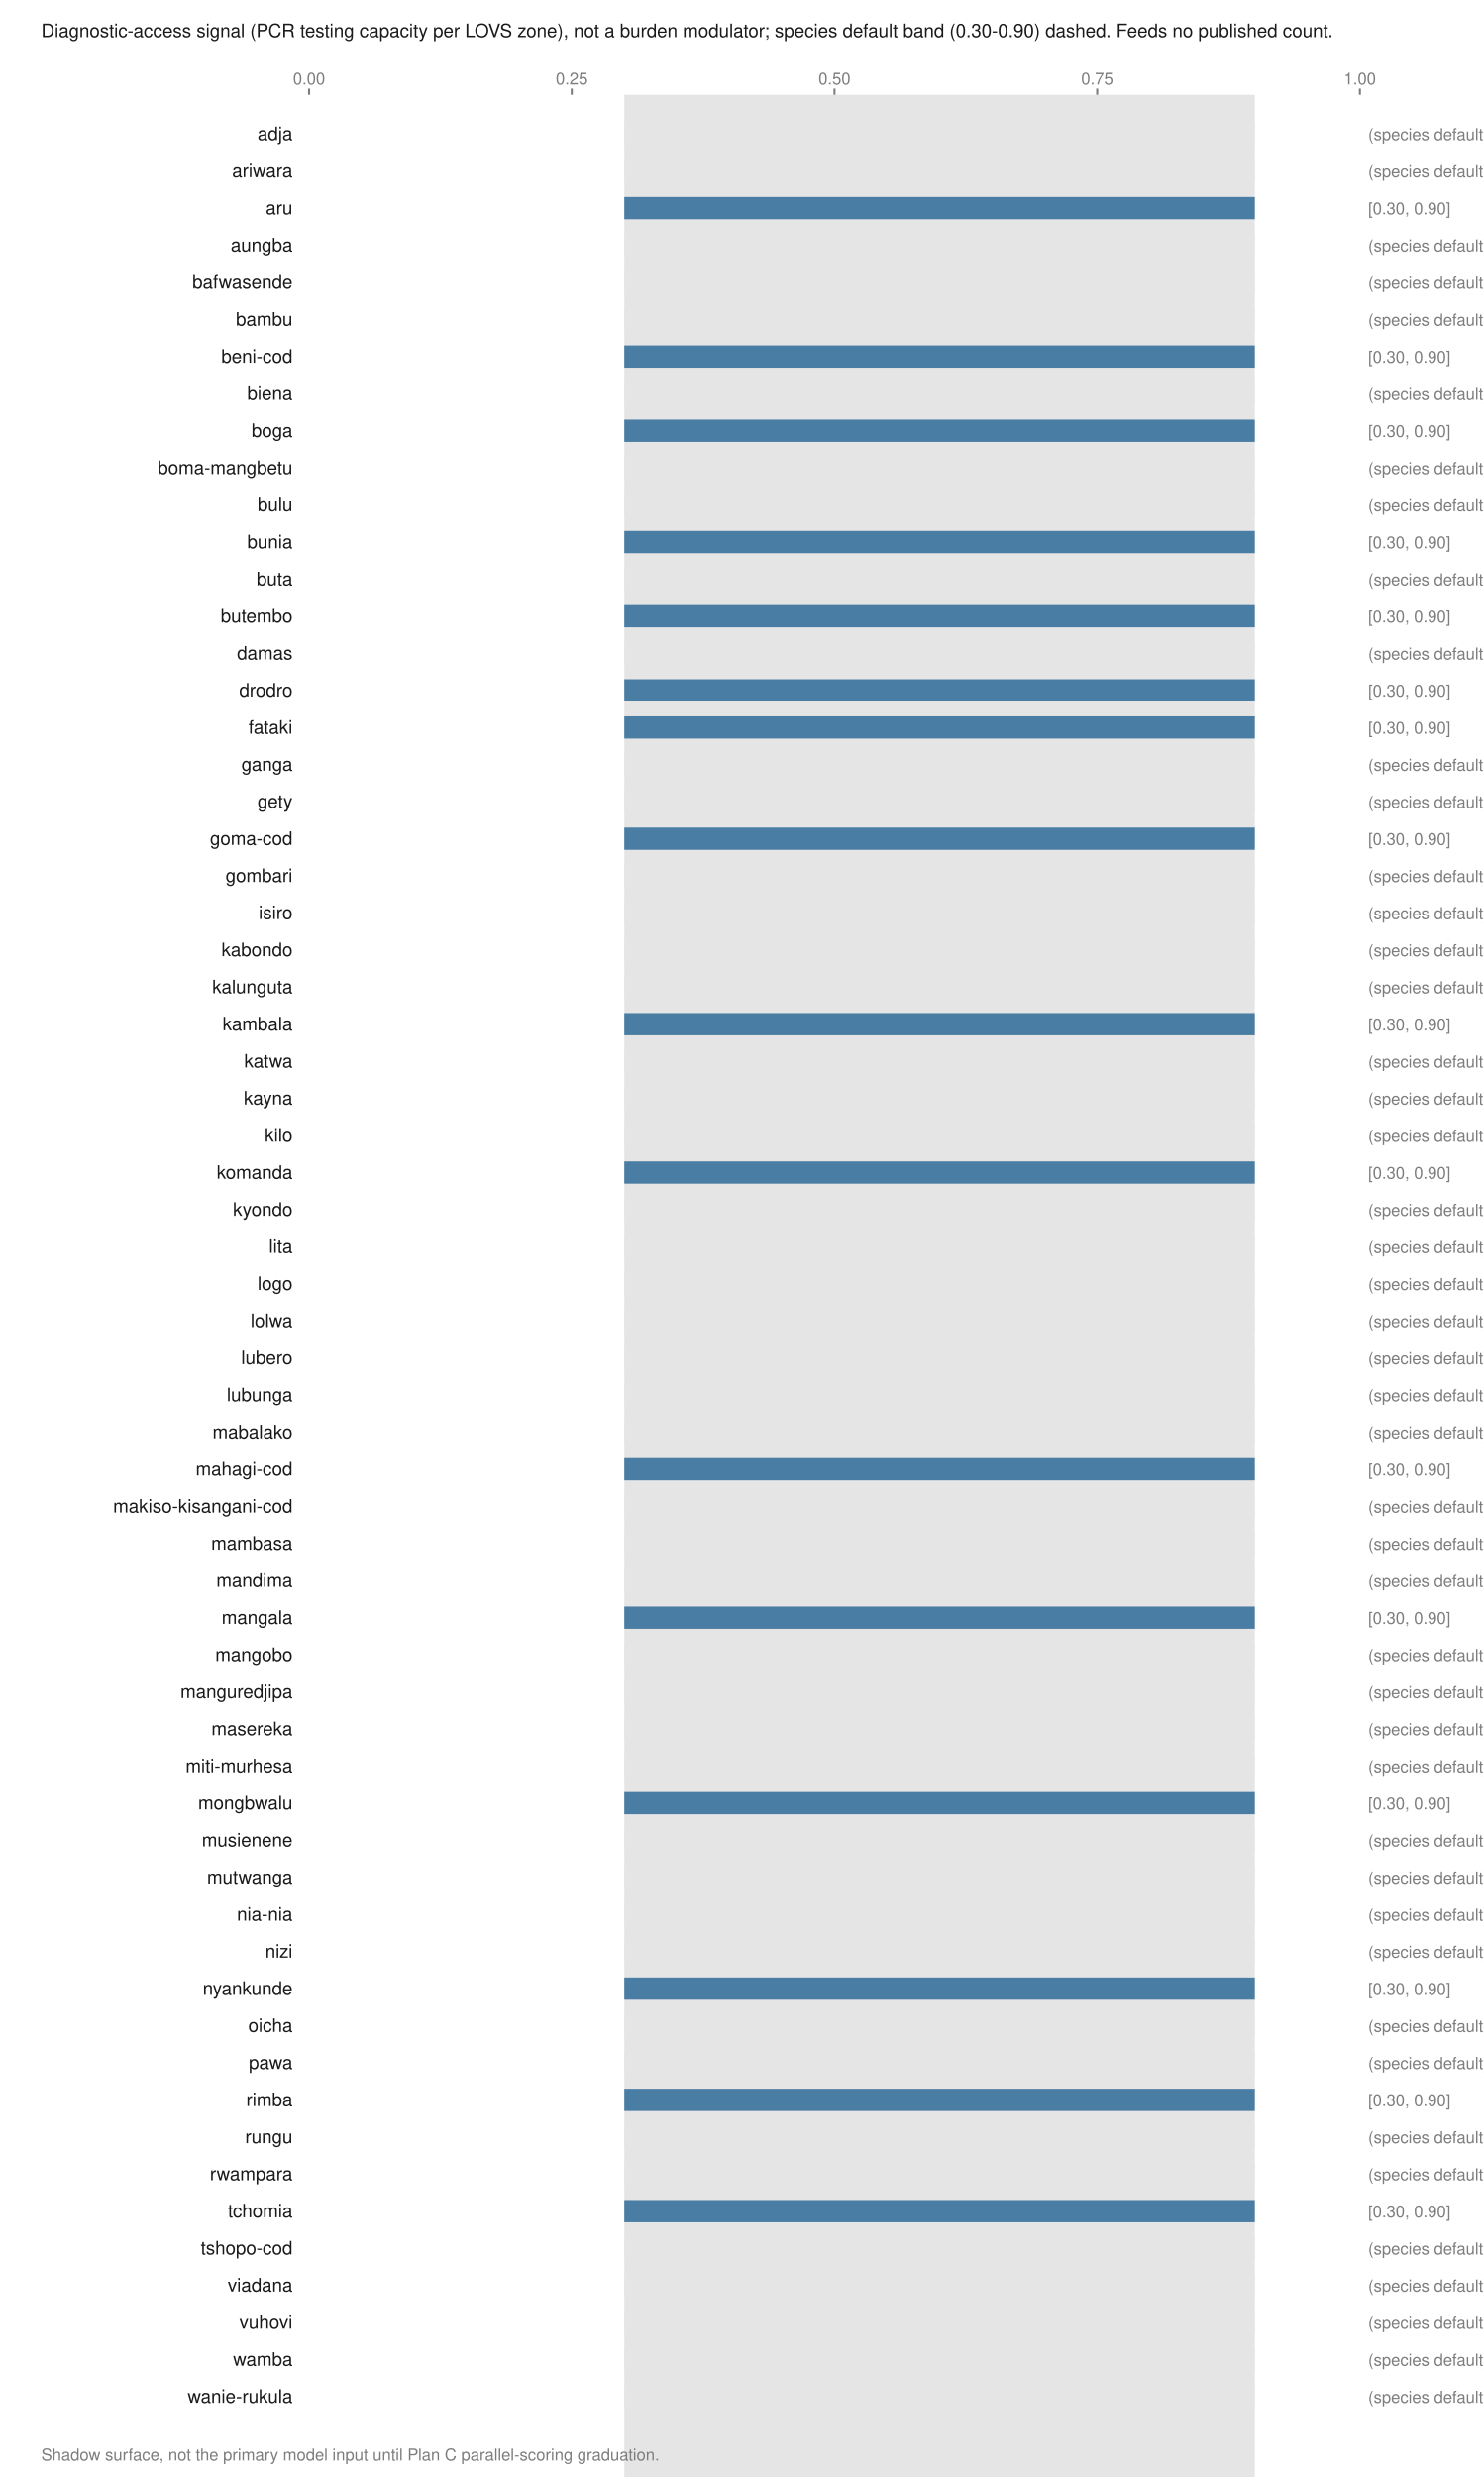
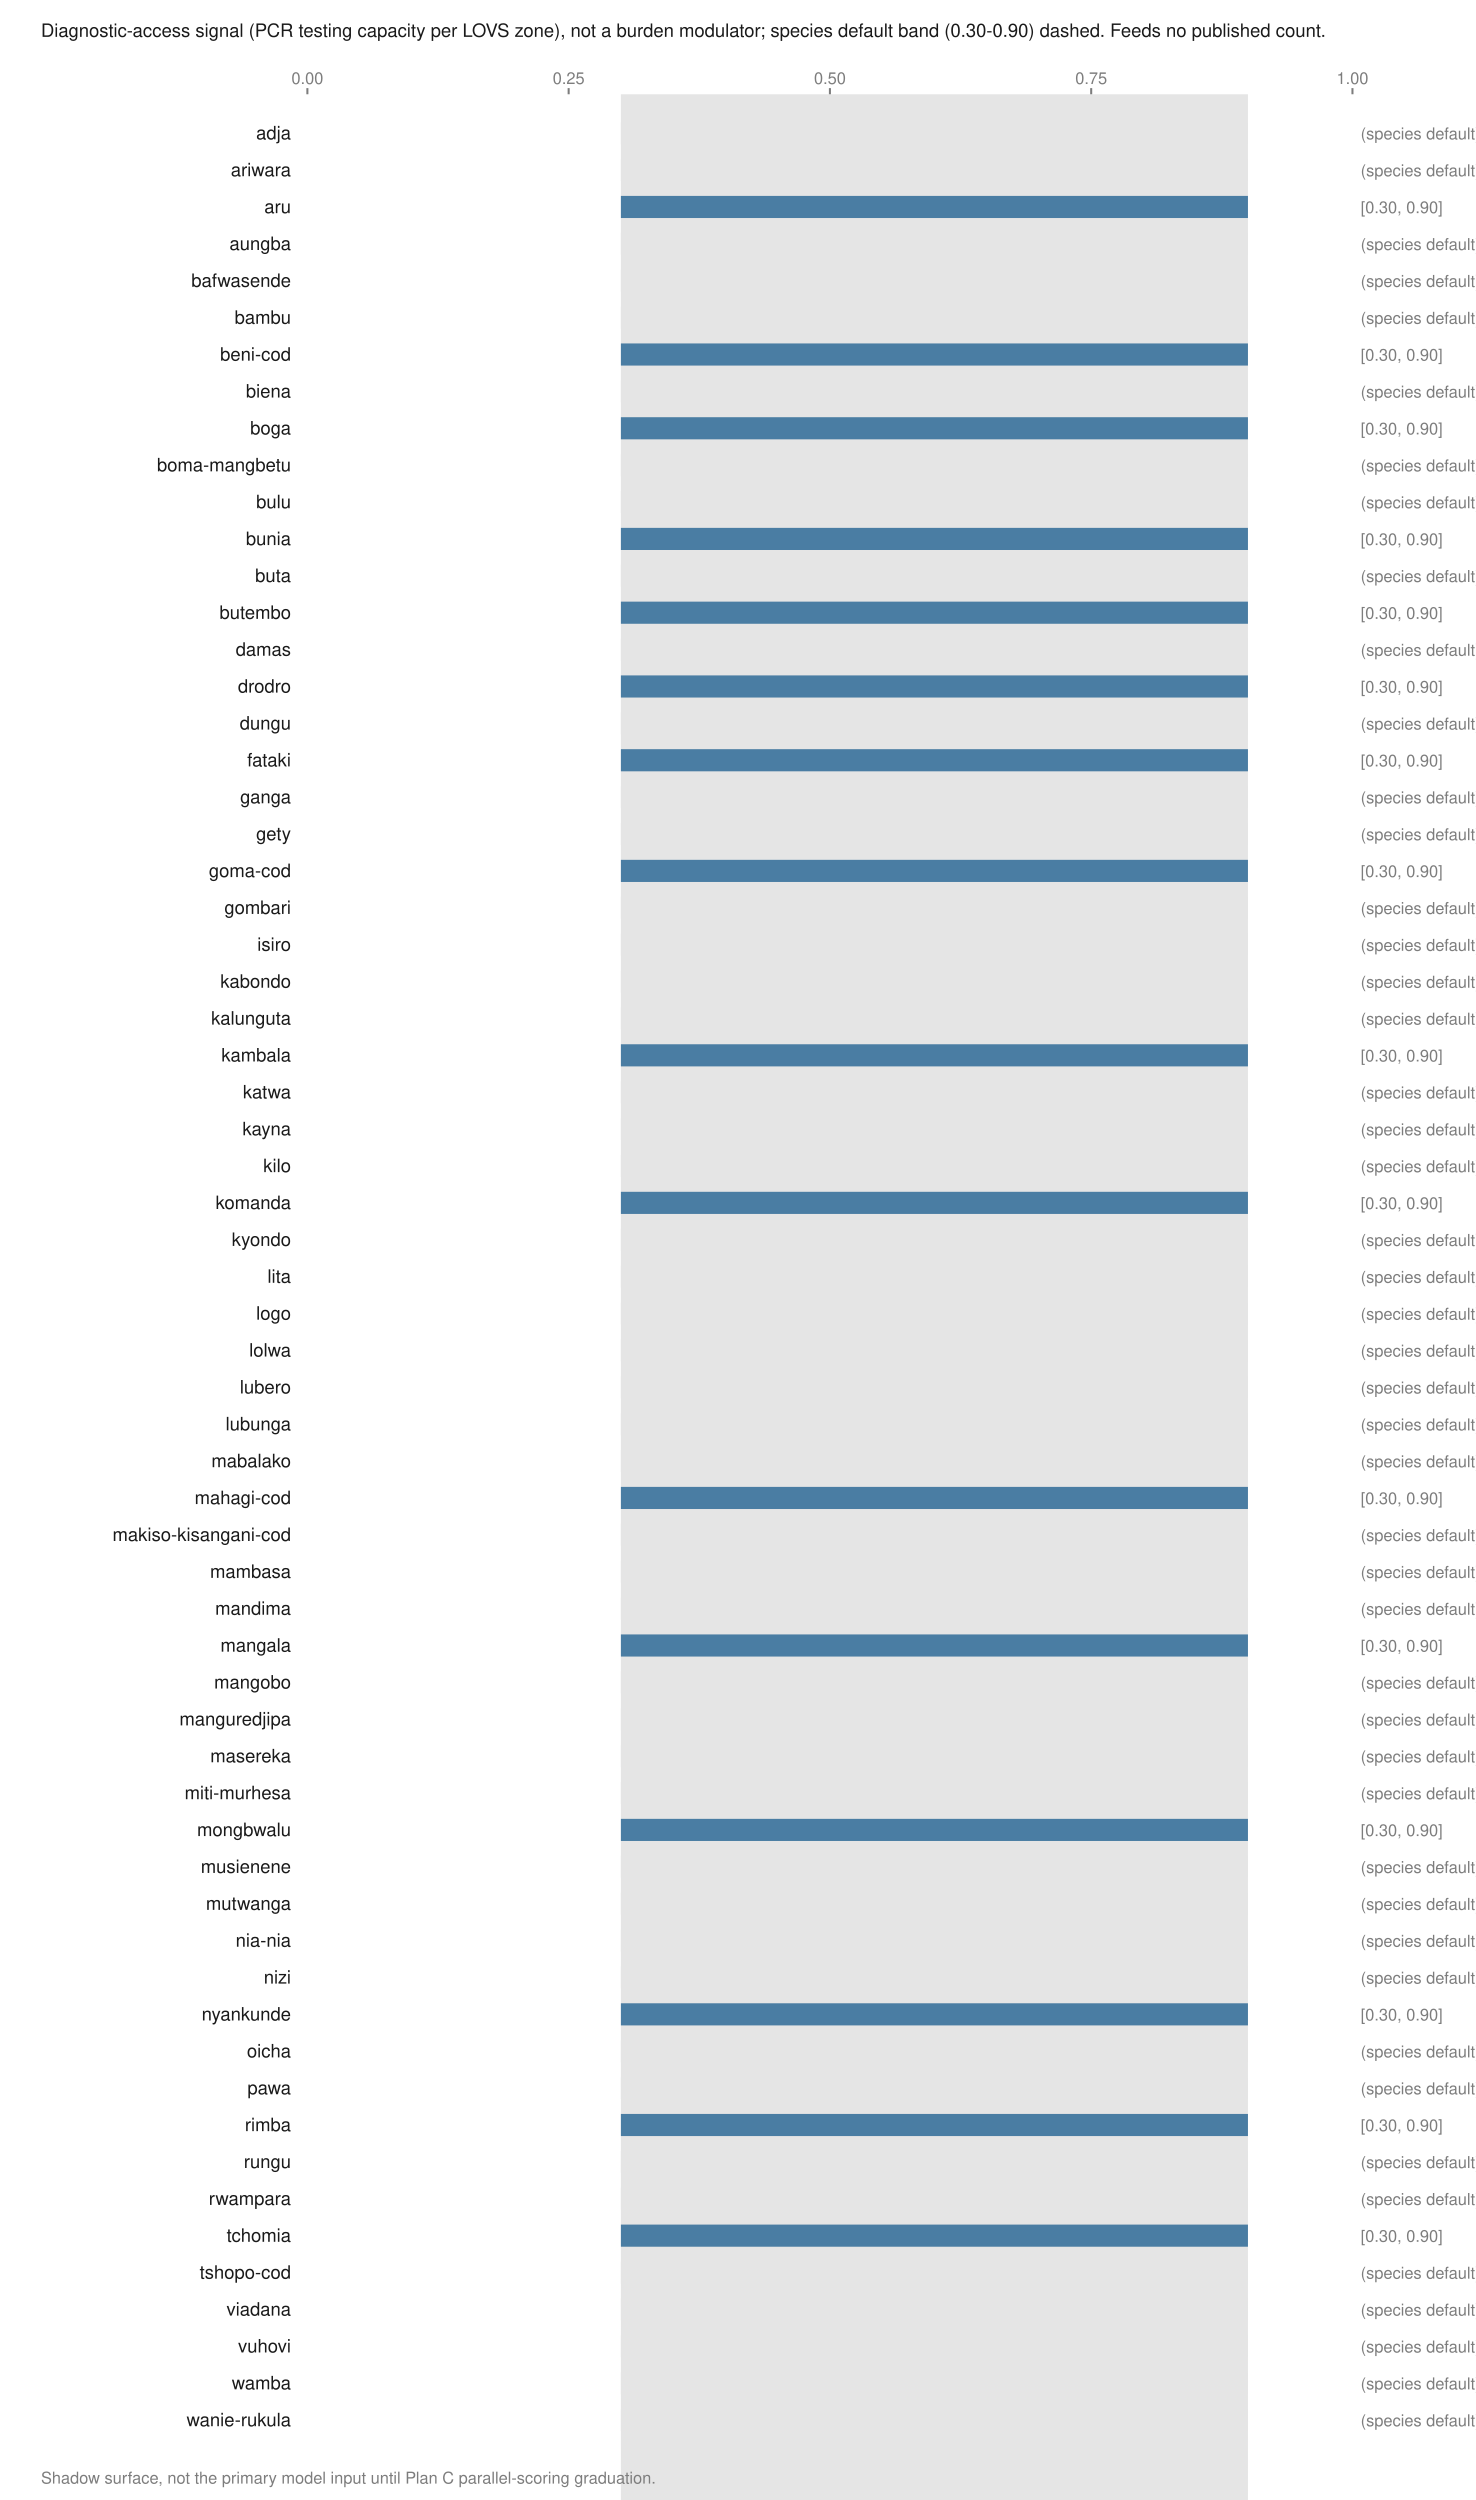
- <svg xmlns="http://www.w3.org/2000/svg" viewBox="0 0 720 1202" width="720" height="1202" role="img" aria-labelledby="t">
+ <svg xmlns="http://www.w3.org/2000/svg" viewBox="0 0 720 1220" width="720" height="1220" role="img" aria-labelledby="t">
  <text x="20.0" y="18.0" font-family="Helvetica,Arial,sans-serif" font-size="9" fill="#1a1a1a" font-weight="normal" text-anchor="start">Diagnostic-access signal (PCR testing capacity per LOVS zone), not a burden modulator; species default band (0.30-0.90) dashed. Feeds no published count.</text>
-   <rect x="303.0" y="46.0" width="306.0" height="1172.0" fill="#e5e5e5" />
+   <rect x="303.0" y="46.0" width="306.0" height="1190.0" fill="#e5e5e5" />
  <line x1="150.0" y1="43.0" x2="150.0" y2="46.0" stroke="#7d7d7d" stroke-width="1" />
  <text x="150.0" y="41.0" font-family="Helvetica,Arial,sans-serif" font-size="8" fill="#7d7d7d" font-weight="normal" text-anchor="middle">0.00</text>
  <line x1="277.5" y1="43.0" x2="277.5" y2="46.0" stroke="#7d7d7d" stroke-width="1" />
  <text x="277.5" y="41.0" font-family="Helvetica,Arial,sans-serif" font-size="8" fill="#7d7d7d" font-weight="normal" text-anchor="middle">0.25</text>
  <line x1="405.0" y1="43.0" x2="405.0" y2="46.0" stroke="#7d7d7d" stroke-width="1" />
  <text x="405.0" y="41.0" font-family="Helvetica,Arial,sans-serif" font-size="8" fill="#7d7d7d" font-weight="normal" text-anchor="middle">0.50</text>
  <line x1="532.5" y1="43.0" x2="532.5" y2="46.0" stroke="#7d7d7d" stroke-width="1" />
  <text x="532.5" y="41.0" font-family="Helvetica,Arial,sans-serif" font-size="8" fill="#7d7d7d" font-weight="normal" text-anchor="middle">0.75</text>
  <line x1="660.0" y1="43.0" x2="660.0" y2="46.0" stroke="#7d7d7d" stroke-width="1" />
  <text x="660.0" y="41.0" font-family="Helvetica,Arial,sans-serif" font-size="8" fill="#7d7d7d" font-weight="normal" text-anchor="middle">1.00</text>
  <text x="142.0" y="68.0" font-family="Helvetica,Arial,sans-serif" font-size="9" fill="#1a1a1a" font-weight="normal" text-anchor="end">adja</text>
  <rect x="303.0" y="59.6" width="306.0" height="10.8" fill="#e5e5e5" />
  <text x="664.0" y="68.0" font-family="Helvetica,Arial,sans-serif" font-size="8" fill="#7d7d7d" font-weight="normal" text-anchor="start">(species default)</text>
  <text x="142.0" y="86.0" font-family="Helvetica,Arial,sans-serif" font-size="9" fill="#1a1a1a" font-weight="normal" text-anchor="end">ariwara</text>
  <rect x="303.0" y="77.6" width="306.0" height="10.8" fill="#e5e5e5" />
  <text x="664.0" y="86.0" font-family="Helvetica,Arial,sans-serif" font-size="8" fill="#7d7d7d" font-weight="normal" text-anchor="start">(species default)</text>
  <text x="142.0" y="104.0" font-family="Helvetica,Arial,sans-serif" font-size="9" fill="#1a1a1a" font-weight="normal" text-anchor="end">aru</text>
  <rect x="303.0" y="95.6" width="306.0" height="10.8" fill="#4a7da3" />
  <text x="664.0" y="104.0" font-family="Helvetica,Arial,sans-serif" font-size="8" fill="#7d7d7d" font-weight="normal" text-anchor="start">[0.30, 0.90]</text>
  <text x="142.0" y="122.0" font-family="Helvetica,Arial,sans-serif" font-size="9" fill="#1a1a1a" font-weight="normal" text-anchor="end">aungba</text>
  <rect x="303.0" y="113.6" width="306.0" height="10.8" fill="#e5e5e5" />
  <text x="664.0" y="122.0" font-family="Helvetica,Arial,sans-serif" font-size="8" fill="#7d7d7d" font-weight="normal" text-anchor="start">(species default)</text>
  <text x="142.0" y="140.0" font-family="Helvetica,Arial,sans-serif" font-size="9" fill="#1a1a1a" font-weight="normal" text-anchor="end">bafwasende</text>
  <rect x="303.0" y="131.6" width="306.0" height="10.8" fill="#e5e5e5" />
  <text x="664.0" y="140.0" font-family="Helvetica,Arial,sans-serif" font-size="8" fill="#7d7d7d" font-weight="normal" text-anchor="start">(species default)</text>
  <text x="142.0" y="158.0" font-family="Helvetica,Arial,sans-serif" font-size="9" fill="#1a1a1a" font-weight="normal" text-anchor="end">bambu</text>
  <rect x="303.0" y="149.6" width="306.0" height="10.8" fill="#e5e5e5" />
  <text x="664.0" y="158.0" font-family="Helvetica,Arial,sans-serif" font-size="8" fill="#7d7d7d" font-weight="normal" text-anchor="start">(species default)</text>
  <text x="142.0" y="176.0" font-family="Helvetica,Arial,sans-serif" font-size="9" fill="#1a1a1a" font-weight="normal" text-anchor="end">beni-cod</text>
  <rect x="303.0" y="167.6" width="306.0" height="10.8" fill="#4a7da3" />
  <text x="664.0" y="176.0" font-family="Helvetica,Arial,sans-serif" font-size="8" fill="#7d7d7d" font-weight="normal" text-anchor="start">[0.30, 0.90]</text>
  <text x="142.0" y="194.0" font-family="Helvetica,Arial,sans-serif" font-size="9" fill="#1a1a1a" font-weight="normal" text-anchor="end">biena</text>
  <rect x="303.0" y="185.6" width="306.0" height="10.8" fill="#e5e5e5" />
  <text x="664.0" y="194.0" font-family="Helvetica,Arial,sans-serif" font-size="8" fill="#7d7d7d" font-weight="normal" text-anchor="start">(species default)</text>
  <text x="142.0" y="212.0" font-family="Helvetica,Arial,sans-serif" font-size="9" fill="#1a1a1a" font-weight="normal" text-anchor="end">boga</text>
  <rect x="303.0" y="203.6" width="306.0" height="10.8" fill="#4a7da3" />
  <text x="664.0" y="212.0" font-family="Helvetica,Arial,sans-serif" font-size="8" fill="#7d7d7d" font-weight="normal" text-anchor="start">[0.30, 0.90]</text>
  <text x="142.0" y="230.0" font-family="Helvetica,Arial,sans-serif" font-size="9" fill="#1a1a1a" font-weight="normal" text-anchor="end">boma-mangbetu</text>
  <rect x="303.0" y="221.6" width="306.0" height="10.8" fill="#e5e5e5" />
  <text x="664.0" y="230.0" font-family="Helvetica,Arial,sans-serif" font-size="8" fill="#7d7d7d" font-weight="normal" text-anchor="start">(species default)</text>
  <text x="142.0" y="248.0" font-family="Helvetica,Arial,sans-serif" font-size="9" fill="#1a1a1a" font-weight="normal" text-anchor="end">bulu</text>
  <rect x="303.0" y="239.6" width="306.0" height="10.8" fill="#e5e5e5" />
  <text x="664.0" y="248.0" font-family="Helvetica,Arial,sans-serif" font-size="8" fill="#7d7d7d" font-weight="normal" text-anchor="start">(species default)</text>
  <text x="142.0" y="266.0" font-family="Helvetica,Arial,sans-serif" font-size="9" fill="#1a1a1a" font-weight="normal" text-anchor="end">bunia</text>
  <rect x="303.0" y="257.6" width="306.0" height="10.8" fill="#4a7da3" />
  <text x="664.0" y="266.0" font-family="Helvetica,Arial,sans-serif" font-size="8" fill="#7d7d7d" font-weight="normal" text-anchor="start">[0.30, 0.90]</text>
  <text x="142.0" y="284.0" font-family="Helvetica,Arial,sans-serif" font-size="9" fill="#1a1a1a" font-weight="normal" text-anchor="end">buta</text>
  <rect x="303.0" y="275.6" width="306.0" height="10.8" fill="#e5e5e5" />
  <text x="664.0" y="284.0" font-family="Helvetica,Arial,sans-serif" font-size="8" fill="#7d7d7d" font-weight="normal" text-anchor="start">(species default)</text>
  <text x="142.0" y="302.0" font-family="Helvetica,Arial,sans-serif" font-size="9" fill="#1a1a1a" font-weight="normal" text-anchor="end">butembo</text>
  <rect x="303.0" y="293.6" width="306.0" height="10.8" fill="#4a7da3" />
  <text x="664.0" y="302.0" font-family="Helvetica,Arial,sans-serif" font-size="8" fill="#7d7d7d" font-weight="normal" text-anchor="start">[0.30, 0.90]</text>
  <text x="142.0" y="320.0" font-family="Helvetica,Arial,sans-serif" font-size="9" fill="#1a1a1a" font-weight="normal" text-anchor="end">damas</text>
  <rect x="303.0" y="311.6" width="306.0" height="10.8" fill="#e5e5e5" />
  <text x="664.0" y="320.0" font-family="Helvetica,Arial,sans-serif" font-size="8" fill="#7d7d7d" font-weight="normal" text-anchor="start">(species default)</text>
  <text x="142.0" y="338.0" font-family="Helvetica,Arial,sans-serif" font-size="9" fill="#1a1a1a" font-weight="normal" text-anchor="end">drodro</text>
  <rect x="303.0" y="329.6" width="306.0" height="10.8" fill="#4a7da3" />
  <text x="664.0" y="338.0" font-family="Helvetica,Arial,sans-serif" font-size="8" fill="#7d7d7d" font-weight="normal" text-anchor="start">[0.30, 0.90]</text>
-   <text x="142.0" y="356.0" font-family="Helvetica,Arial,sans-serif" font-size="9" fill="#1a1a1a" font-weight="normal" text-anchor="end">fataki</text>
-   <rect x="303.0" y="347.6" width="306.0" height="10.8" fill="#4a7da3" />
-   <text x="664.0" y="356.0" font-family="Helvetica,Arial,sans-serif" font-size="8" fill="#7d7d7d" font-weight="normal" text-anchor="start">[0.30, 0.90]</text>
-   <text x="142.0" y="374.0" font-family="Helvetica,Arial,sans-serif" font-size="9" fill="#1a1a1a" font-weight="normal" text-anchor="end">ganga</text>
-   <rect x="303.0" y="365.6" width="306.0" height="10.8" fill="#e5e5e5" />
-   <text x="664.0" y="374.0" font-family="Helvetica,Arial,sans-serif" font-size="8" fill="#7d7d7d" font-weight="normal" text-anchor="start">(species default)</text>
-   <text x="142.0" y="392.0" font-family="Helvetica,Arial,sans-serif" font-size="9" fill="#1a1a1a" font-weight="normal" text-anchor="end">gety</text>
+   <text x="142.0" y="356.0" font-family="Helvetica,Arial,sans-serif" font-size="9" fill="#1a1a1a" font-weight="normal" text-anchor="end">dungu</text>
+   <rect x="303.0" y="347.6" width="306.0" height="10.8" fill="#e5e5e5" />
+   <text x="664.0" y="356.0" font-family="Helvetica,Arial,sans-serif" font-size="8" fill="#7d7d7d" font-weight="normal" text-anchor="start">(species default)</text>
+   <text x="142.0" y="374.0" font-family="Helvetica,Arial,sans-serif" font-size="9" fill="#1a1a1a" font-weight="normal" text-anchor="end">fataki</text>
+   <rect x="303.0" y="365.6" width="306.0" height="10.8" fill="#4a7da3" />
+   <text x="664.0" y="374.0" font-family="Helvetica,Arial,sans-serif" font-size="8" fill="#7d7d7d" font-weight="normal" text-anchor="start">[0.30, 0.90]</text>
+   <text x="142.0" y="392.0" font-family="Helvetica,Arial,sans-serif" font-size="9" fill="#1a1a1a" font-weight="normal" text-anchor="end">ganga</text>
  <rect x="303.0" y="383.6" width="306.0" height="10.8" fill="#e5e5e5" />
  <text x="664.0" y="392.0" font-family="Helvetica,Arial,sans-serif" font-size="8" fill="#7d7d7d" font-weight="normal" text-anchor="start">(species default)</text>
-   <text x="142.0" y="410.0" font-family="Helvetica,Arial,sans-serif" font-size="9" fill="#1a1a1a" font-weight="normal" text-anchor="end">goma-cod</text>
-   <rect x="303.0" y="401.6" width="306.0" height="10.8" fill="#4a7da3" />
-   <text x="664.0" y="410.0" font-family="Helvetica,Arial,sans-serif" font-size="8" fill="#7d7d7d" font-weight="normal" text-anchor="start">[0.30, 0.90]</text>
-   <text x="142.0" y="428.0" font-family="Helvetica,Arial,sans-serif" font-size="9" fill="#1a1a1a" font-weight="normal" text-anchor="end">gombari</text>
-   <rect x="303.0" y="419.6" width="306.0" height="10.8" fill="#e5e5e5" />
-   <text x="664.0" y="428.0" font-family="Helvetica,Arial,sans-serif" font-size="8" fill="#7d7d7d" font-weight="normal" text-anchor="start">(species default)</text>
-   <text x="142.0" y="446.0" font-family="Helvetica,Arial,sans-serif" font-size="9" fill="#1a1a1a" font-weight="normal" text-anchor="end">isiro</text>
+   <text x="142.0" y="410.0" font-family="Helvetica,Arial,sans-serif" font-size="9" fill="#1a1a1a" font-weight="normal" text-anchor="end">gety</text>
+   <rect x="303.0" y="401.6" width="306.0" height="10.8" fill="#e5e5e5" />
+   <text x="664.0" y="410.0" font-family="Helvetica,Arial,sans-serif" font-size="8" fill="#7d7d7d" font-weight="normal" text-anchor="start">(species default)</text>
+   <text x="142.0" y="428.0" font-family="Helvetica,Arial,sans-serif" font-size="9" fill="#1a1a1a" font-weight="normal" text-anchor="end">goma-cod</text>
+   <rect x="303.0" y="419.6" width="306.0" height="10.8" fill="#4a7da3" />
+   <text x="664.0" y="428.0" font-family="Helvetica,Arial,sans-serif" font-size="8" fill="#7d7d7d" font-weight="normal" text-anchor="start">[0.30, 0.90]</text>
+   <text x="142.0" y="446.0" font-family="Helvetica,Arial,sans-serif" font-size="9" fill="#1a1a1a" font-weight="normal" text-anchor="end">gombari</text>
  <rect x="303.0" y="437.6" width="306.0" height="10.8" fill="#e5e5e5" />
  <text x="664.0" y="446.0" font-family="Helvetica,Arial,sans-serif" font-size="8" fill="#7d7d7d" font-weight="normal" text-anchor="start">(species default)</text>
-   <text x="142.0" y="464.0" font-family="Helvetica,Arial,sans-serif" font-size="9" fill="#1a1a1a" font-weight="normal" text-anchor="end">kabondo</text>
+   <text x="142.0" y="464.0" font-family="Helvetica,Arial,sans-serif" font-size="9" fill="#1a1a1a" font-weight="normal" text-anchor="end">isiro</text>
  <rect x="303.0" y="455.6" width="306.0" height="10.8" fill="#e5e5e5" />
  <text x="664.0" y="464.0" font-family="Helvetica,Arial,sans-serif" font-size="8" fill="#7d7d7d" font-weight="normal" text-anchor="start">(species default)</text>
-   <text x="142.0" y="482.0" font-family="Helvetica,Arial,sans-serif" font-size="9" fill="#1a1a1a" font-weight="normal" text-anchor="end">kalunguta</text>
+   <text x="142.0" y="482.0" font-family="Helvetica,Arial,sans-serif" font-size="9" fill="#1a1a1a" font-weight="normal" text-anchor="end">kabondo</text>
  <rect x="303.0" y="473.6" width="306.0" height="10.8" fill="#e5e5e5" />
  <text x="664.0" y="482.0" font-family="Helvetica,Arial,sans-serif" font-size="8" fill="#7d7d7d" font-weight="normal" text-anchor="start">(species default)</text>
-   <text x="142.0" y="500.0" font-family="Helvetica,Arial,sans-serif" font-size="9" fill="#1a1a1a" font-weight="normal" text-anchor="end">kambala</text>
-   <rect x="303.0" y="491.6" width="306.0" height="10.8" fill="#4a7da3" />
-   <text x="664.0" y="500.0" font-family="Helvetica,Arial,sans-serif" font-size="8" fill="#7d7d7d" font-weight="normal" text-anchor="start">[0.30, 0.90]</text>
-   <text x="142.0" y="518.0" font-family="Helvetica,Arial,sans-serif" font-size="9" fill="#1a1a1a" font-weight="normal" text-anchor="end">katwa</text>
-   <rect x="303.0" y="509.6" width="306.0" height="10.8" fill="#e5e5e5" />
-   <text x="664.0" y="518.0" font-family="Helvetica,Arial,sans-serif" font-size="8" fill="#7d7d7d" font-weight="normal" text-anchor="start">(species default)</text>
-   <text x="142.0" y="536.0" font-family="Helvetica,Arial,sans-serif" font-size="9" fill="#1a1a1a" font-weight="normal" text-anchor="end">kayna</text>
+   <text x="142.0" y="500.0" font-family="Helvetica,Arial,sans-serif" font-size="9" fill="#1a1a1a" font-weight="normal" text-anchor="end">kalunguta</text>
+   <rect x="303.0" y="491.6" width="306.0" height="10.8" fill="#e5e5e5" />
+   <text x="664.0" y="500.0" font-family="Helvetica,Arial,sans-serif" font-size="8" fill="#7d7d7d" font-weight="normal" text-anchor="start">(species default)</text>
+   <text x="142.0" y="518.0" font-family="Helvetica,Arial,sans-serif" font-size="9" fill="#1a1a1a" font-weight="normal" text-anchor="end">kambala</text>
+   <rect x="303.0" y="509.6" width="306.0" height="10.8" fill="#4a7da3" />
+   <text x="664.0" y="518.0" font-family="Helvetica,Arial,sans-serif" font-size="8" fill="#7d7d7d" font-weight="normal" text-anchor="start">[0.30, 0.90]</text>
+   <text x="142.0" y="536.0" font-family="Helvetica,Arial,sans-serif" font-size="9" fill="#1a1a1a" font-weight="normal" text-anchor="end">katwa</text>
  <rect x="303.0" y="527.6" width="306.0" height="10.8" fill="#e5e5e5" />
  <text x="664.0" y="536.0" font-family="Helvetica,Arial,sans-serif" font-size="8" fill="#7d7d7d" font-weight="normal" text-anchor="start">(species default)</text>
-   <text x="142.0" y="554.0" font-family="Helvetica,Arial,sans-serif" font-size="9" fill="#1a1a1a" font-weight="normal" text-anchor="end">kilo</text>
+   <text x="142.0" y="554.0" font-family="Helvetica,Arial,sans-serif" font-size="9" fill="#1a1a1a" font-weight="normal" text-anchor="end">kayna</text>
  <rect x="303.0" y="545.6" width="306.0" height="10.8" fill="#e5e5e5" />
  <text x="664.0" y="554.0" font-family="Helvetica,Arial,sans-serif" font-size="8" fill="#7d7d7d" font-weight="normal" text-anchor="start">(species default)</text>
-   <text x="142.0" y="572.0" font-family="Helvetica,Arial,sans-serif" font-size="9" fill="#1a1a1a" font-weight="normal" text-anchor="end">komanda</text>
-   <rect x="303.0" y="563.6" width="306.0" height="10.8" fill="#4a7da3" />
-   <text x="664.0" y="572.0" font-family="Helvetica,Arial,sans-serif" font-size="8" fill="#7d7d7d" font-weight="normal" text-anchor="start">[0.30, 0.90]</text>
-   <text x="142.0" y="590.0" font-family="Helvetica,Arial,sans-serif" font-size="9" fill="#1a1a1a" font-weight="normal" text-anchor="end">kyondo</text>
-   <rect x="303.0" y="581.6" width="306.0" height="10.8" fill="#e5e5e5" />
-   <text x="664.0" y="590.0" font-family="Helvetica,Arial,sans-serif" font-size="8" fill="#7d7d7d" font-weight="normal" text-anchor="start">(species default)</text>
-   <text x="142.0" y="608.0" font-family="Helvetica,Arial,sans-serif" font-size="9" fill="#1a1a1a" font-weight="normal" text-anchor="end">lita</text>
+   <text x="142.0" y="572.0" font-family="Helvetica,Arial,sans-serif" font-size="9" fill="#1a1a1a" font-weight="normal" text-anchor="end">kilo</text>
+   <rect x="303.0" y="563.6" width="306.0" height="10.8" fill="#e5e5e5" />
+   <text x="664.0" y="572.0" font-family="Helvetica,Arial,sans-serif" font-size="8" fill="#7d7d7d" font-weight="normal" text-anchor="start">(species default)</text>
+   <text x="142.0" y="590.0" font-family="Helvetica,Arial,sans-serif" font-size="9" fill="#1a1a1a" font-weight="normal" text-anchor="end">komanda</text>
+   <rect x="303.0" y="581.6" width="306.0" height="10.8" fill="#4a7da3" />
+   <text x="664.0" y="590.0" font-family="Helvetica,Arial,sans-serif" font-size="8" fill="#7d7d7d" font-weight="normal" text-anchor="start">[0.30, 0.90]</text>
+   <text x="142.0" y="608.0" font-family="Helvetica,Arial,sans-serif" font-size="9" fill="#1a1a1a" font-weight="normal" text-anchor="end">kyondo</text>
  <rect x="303.0" y="599.6" width="306.0" height="10.8" fill="#e5e5e5" />
  <text x="664.0" y="608.0" font-family="Helvetica,Arial,sans-serif" font-size="8" fill="#7d7d7d" font-weight="normal" text-anchor="start">(species default)</text>
-   <text x="142.0" y="626.0" font-family="Helvetica,Arial,sans-serif" font-size="9" fill="#1a1a1a" font-weight="normal" text-anchor="end">logo</text>
+   <text x="142.0" y="626.0" font-family="Helvetica,Arial,sans-serif" font-size="9" fill="#1a1a1a" font-weight="normal" text-anchor="end">lita</text>
  <rect x="303.0" y="617.6" width="306.0" height="10.8" fill="#e5e5e5" />
  <text x="664.0" y="626.0" font-family="Helvetica,Arial,sans-serif" font-size="8" fill="#7d7d7d" font-weight="normal" text-anchor="start">(species default)</text>
-   <text x="142.0" y="644.0" font-family="Helvetica,Arial,sans-serif" font-size="9" fill="#1a1a1a" font-weight="normal" text-anchor="end">lolwa</text>
+   <text x="142.0" y="644.0" font-family="Helvetica,Arial,sans-serif" font-size="9" fill="#1a1a1a" font-weight="normal" text-anchor="end">logo</text>
  <rect x="303.0" y="635.6" width="306.0" height="10.8" fill="#e5e5e5" />
  <text x="664.0" y="644.0" font-family="Helvetica,Arial,sans-serif" font-size="8" fill="#7d7d7d" font-weight="normal" text-anchor="start">(species default)</text>
-   <text x="142.0" y="662.0" font-family="Helvetica,Arial,sans-serif" font-size="9" fill="#1a1a1a" font-weight="normal" text-anchor="end">lubero</text>
+   <text x="142.0" y="662.0" font-family="Helvetica,Arial,sans-serif" font-size="9" fill="#1a1a1a" font-weight="normal" text-anchor="end">lolwa</text>
  <rect x="303.0" y="653.6" width="306.0" height="10.8" fill="#e5e5e5" />
  <text x="664.0" y="662.0" font-family="Helvetica,Arial,sans-serif" font-size="8" fill="#7d7d7d" font-weight="normal" text-anchor="start">(species default)</text>
-   <text x="142.0" y="680.0" font-family="Helvetica,Arial,sans-serif" font-size="9" fill="#1a1a1a" font-weight="normal" text-anchor="end">lubunga</text>
+   <text x="142.0" y="680.0" font-family="Helvetica,Arial,sans-serif" font-size="9" fill="#1a1a1a" font-weight="normal" text-anchor="end">lubero</text>
  <rect x="303.0" y="671.6" width="306.0" height="10.8" fill="#e5e5e5" />
  <text x="664.0" y="680.0" font-family="Helvetica,Arial,sans-serif" font-size="8" fill="#7d7d7d" font-weight="normal" text-anchor="start">(species default)</text>
-   <text x="142.0" y="698.0" font-family="Helvetica,Arial,sans-serif" font-size="9" fill="#1a1a1a" font-weight="normal" text-anchor="end">mabalako</text>
+   <text x="142.0" y="698.0" font-family="Helvetica,Arial,sans-serif" font-size="9" fill="#1a1a1a" font-weight="normal" text-anchor="end">lubunga</text>
  <rect x="303.0" y="689.6" width="306.0" height="10.8" fill="#e5e5e5" />
  <text x="664.0" y="698.0" font-family="Helvetica,Arial,sans-serif" font-size="8" fill="#7d7d7d" font-weight="normal" text-anchor="start">(species default)</text>
-   <text x="142.0" y="716.0" font-family="Helvetica,Arial,sans-serif" font-size="9" fill="#1a1a1a" font-weight="normal" text-anchor="end">mahagi-cod</text>
-   <rect x="303.0" y="707.6" width="306.0" height="10.8" fill="#4a7da3" />
-   <text x="664.0" y="716.0" font-family="Helvetica,Arial,sans-serif" font-size="8" fill="#7d7d7d" font-weight="normal" text-anchor="start">[0.30, 0.90]</text>
-   <text x="142.0" y="734.0" font-family="Helvetica,Arial,sans-serif" font-size="9" fill="#1a1a1a" font-weight="normal" text-anchor="end">makiso-kisangani-cod</text>
-   <rect x="303.0" y="725.6" width="306.0" height="10.8" fill="#e5e5e5" />
-   <text x="664.0" y="734.0" font-family="Helvetica,Arial,sans-serif" font-size="8" fill="#7d7d7d" font-weight="normal" text-anchor="start">(species default)</text>
-   <text x="142.0" y="752.0" font-family="Helvetica,Arial,sans-serif" font-size="9" fill="#1a1a1a" font-weight="normal" text-anchor="end">mambasa</text>
+   <text x="142.0" y="716.0" font-family="Helvetica,Arial,sans-serif" font-size="9" fill="#1a1a1a" font-weight="normal" text-anchor="end">mabalako</text>
+   <rect x="303.0" y="707.6" width="306.0" height="10.8" fill="#e5e5e5" />
+   <text x="664.0" y="716.0" font-family="Helvetica,Arial,sans-serif" font-size="8" fill="#7d7d7d" font-weight="normal" text-anchor="start">(species default)</text>
+   <text x="142.0" y="734.0" font-family="Helvetica,Arial,sans-serif" font-size="9" fill="#1a1a1a" font-weight="normal" text-anchor="end">mahagi-cod</text>
+   <rect x="303.0" y="725.6" width="306.0" height="10.8" fill="#4a7da3" />
+   <text x="664.0" y="734.0" font-family="Helvetica,Arial,sans-serif" font-size="8" fill="#7d7d7d" font-weight="normal" text-anchor="start">[0.30, 0.90]</text>
+   <text x="142.0" y="752.0" font-family="Helvetica,Arial,sans-serif" font-size="9" fill="#1a1a1a" font-weight="normal" text-anchor="end">makiso-kisangani-cod</text>
  <rect x="303.0" y="743.6" width="306.0" height="10.8" fill="#e5e5e5" />
  <text x="664.0" y="752.0" font-family="Helvetica,Arial,sans-serif" font-size="8" fill="#7d7d7d" font-weight="normal" text-anchor="start">(species default)</text>
-   <text x="142.0" y="770.0" font-family="Helvetica,Arial,sans-serif" font-size="9" fill="#1a1a1a" font-weight="normal" text-anchor="end">mandima</text>
+   <text x="142.0" y="770.0" font-family="Helvetica,Arial,sans-serif" font-size="9" fill="#1a1a1a" font-weight="normal" text-anchor="end">mambasa</text>
  <rect x="303.0" y="761.6" width="306.0" height="10.8" fill="#e5e5e5" />
  <text x="664.0" y="770.0" font-family="Helvetica,Arial,sans-serif" font-size="8" fill="#7d7d7d" font-weight="normal" text-anchor="start">(species default)</text>
-   <text x="142.0" y="788.0" font-family="Helvetica,Arial,sans-serif" font-size="9" fill="#1a1a1a" font-weight="normal" text-anchor="end">mangala</text>
-   <rect x="303.0" y="779.6" width="306.0" height="10.8" fill="#4a7da3" />
-   <text x="664.0" y="788.0" font-family="Helvetica,Arial,sans-serif" font-size="8" fill="#7d7d7d" font-weight="normal" text-anchor="start">[0.30, 0.90]</text>
-   <text x="142.0" y="806.0" font-family="Helvetica,Arial,sans-serif" font-size="9" fill="#1a1a1a" font-weight="normal" text-anchor="end">mangobo</text>
-   <rect x="303.0" y="797.6" width="306.0" height="10.8" fill="#e5e5e5" />
-   <text x="664.0" y="806.0" font-family="Helvetica,Arial,sans-serif" font-size="8" fill="#7d7d7d" font-weight="normal" text-anchor="start">(species default)</text>
-   <text x="142.0" y="824.0" font-family="Helvetica,Arial,sans-serif" font-size="9" fill="#1a1a1a" font-weight="normal" text-anchor="end">manguredjipa</text>
+   <text x="142.0" y="788.0" font-family="Helvetica,Arial,sans-serif" font-size="9" fill="#1a1a1a" font-weight="normal" text-anchor="end">mandima</text>
+   <rect x="303.0" y="779.6" width="306.0" height="10.8" fill="#e5e5e5" />
+   <text x="664.0" y="788.0" font-family="Helvetica,Arial,sans-serif" font-size="8" fill="#7d7d7d" font-weight="normal" text-anchor="start">(species default)</text>
+   <text x="142.0" y="806.0" font-family="Helvetica,Arial,sans-serif" font-size="9" fill="#1a1a1a" font-weight="normal" text-anchor="end">mangala</text>
+   <rect x="303.0" y="797.6" width="306.0" height="10.8" fill="#4a7da3" />
+   <text x="664.0" y="806.0" font-family="Helvetica,Arial,sans-serif" font-size="8" fill="#7d7d7d" font-weight="normal" text-anchor="start">[0.30, 0.90]</text>
+   <text x="142.0" y="824.0" font-family="Helvetica,Arial,sans-serif" font-size="9" fill="#1a1a1a" font-weight="normal" text-anchor="end">mangobo</text>
  <rect x="303.0" y="815.6" width="306.0" height="10.8" fill="#e5e5e5" />
  <text x="664.0" y="824.0" font-family="Helvetica,Arial,sans-serif" font-size="8" fill="#7d7d7d" font-weight="normal" text-anchor="start">(species default)</text>
-   <text x="142.0" y="842.0" font-family="Helvetica,Arial,sans-serif" font-size="9" fill="#1a1a1a" font-weight="normal" text-anchor="end">masereka</text>
+   <text x="142.0" y="842.0" font-family="Helvetica,Arial,sans-serif" font-size="9" fill="#1a1a1a" font-weight="normal" text-anchor="end">manguredjipa</text>
  <rect x="303.0" y="833.6" width="306.0" height="10.8" fill="#e5e5e5" />
  <text x="664.0" y="842.0" font-family="Helvetica,Arial,sans-serif" font-size="8" fill="#7d7d7d" font-weight="normal" text-anchor="start">(species default)</text>
-   <text x="142.0" y="860.0" font-family="Helvetica,Arial,sans-serif" font-size="9" fill="#1a1a1a" font-weight="normal" text-anchor="end">miti-murhesa</text>
+   <text x="142.0" y="860.0" font-family="Helvetica,Arial,sans-serif" font-size="9" fill="#1a1a1a" font-weight="normal" text-anchor="end">masereka</text>
  <rect x="303.0" y="851.6" width="306.0" height="10.8" fill="#e5e5e5" />
  <text x="664.0" y="860.0" font-family="Helvetica,Arial,sans-serif" font-size="8" fill="#7d7d7d" font-weight="normal" text-anchor="start">(species default)</text>
-   <text x="142.0" y="878.0" font-family="Helvetica,Arial,sans-serif" font-size="9" fill="#1a1a1a" font-weight="normal" text-anchor="end">mongbwalu</text>
-   <rect x="303.0" y="869.6" width="306.0" height="10.8" fill="#4a7da3" />
-   <text x="664.0" y="878.0" font-family="Helvetica,Arial,sans-serif" font-size="8" fill="#7d7d7d" font-weight="normal" text-anchor="start">[0.30, 0.90]</text>
-   <text x="142.0" y="896.0" font-family="Helvetica,Arial,sans-serif" font-size="9" fill="#1a1a1a" font-weight="normal" text-anchor="end">musienene</text>
-   <rect x="303.0" y="887.6" width="306.0" height="10.8" fill="#e5e5e5" />
-   <text x="664.0" y="896.0" font-family="Helvetica,Arial,sans-serif" font-size="8" fill="#7d7d7d" font-weight="normal" text-anchor="start">(species default)</text>
-   <text x="142.0" y="914.0" font-family="Helvetica,Arial,sans-serif" font-size="9" fill="#1a1a1a" font-weight="normal" text-anchor="end">mutwanga</text>
+   <text x="142.0" y="878.0" font-family="Helvetica,Arial,sans-serif" font-size="9" fill="#1a1a1a" font-weight="normal" text-anchor="end">miti-murhesa</text>
+   <rect x="303.0" y="869.6" width="306.0" height="10.8" fill="#e5e5e5" />
+   <text x="664.0" y="878.0" font-family="Helvetica,Arial,sans-serif" font-size="8" fill="#7d7d7d" font-weight="normal" text-anchor="start">(species default)</text>
+   <text x="142.0" y="896.0" font-family="Helvetica,Arial,sans-serif" font-size="9" fill="#1a1a1a" font-weight="normal" text-anchor="end">mongbwalu</text>
+   <rect x="303.0" y="887.6" width="306.0" height="10.8" fill="#4a7da3" />
+   <text x="664.0" y="896.0" font-family="Helvetica,Arial,sans-serif" font-size="8" fill="#7d7d7d" font-weight="normal" text-anchor="start">[0.30, 0.90]</text>
+   <text x="142.0" y="914.0" font-family="Helvetica,Arial,sans-serif" font-size="9" fill="#1a1a1a" font-weight="normal" text-anchor="end">musienene</text>
  <rect x="303.0" y="905.6" width="306.0" height="10.8" fill="#e5e5e5" />
  <text x="664.0" y="914.0" font-family="Helvetica,Arial,sans-serif" font-size="8" fill="#7d7d7d" font-weight="normal" text-anchor="start">(species default)</text>
-   <text x="142.0" y="932.0" font-family="Helvetica,Arial,sans-serif" font-size="9" fill="#1a1a1a" font-weight="normal" text-anchor="end">nia-nia</text>
+   <text x="142.0" y="932.0" font-family="Helvetica,Arial,sans-serif" font-size="9" fill="#1a1a1a" font-weight="normal" text-anchor="end">mutwanga</text>
  <rect x="303.0" y="923.6" width="306.0" height="10.8" fill="#e5e5e5" />
  <text x="664.0" y="932.0" font-family="Helvetica,Arial,sans-serif" font-size="8" fill="#7d7d7d" font-weight="normal" text-anchor="start">(species default)</text>
-   <text x="142.0" y="950.0" font-family="Helvetica,Arial,sans-serif" font-size="9" fill="#1a1a1a" font-weight="normal" text-anchor="end">nizi</text>
+   <text x="142.0" y="950.0" font-family="Helvetica,Arial,sans-serif" font-size="9" fill="#1a1a1a" font-weight="normal" text-anchor="end">nia-nia</text>
  <rect x="303.0" y="941.6" width="306.0" height="10.8" fill="#e5e5e5" />
  <text x="664.0" y="950.0" font-family="Helvetica,Arial,sans-serif" font-size="8" fill="#7d7d7d" font-weight="normal" text-anchor="start">(species default)</text>
-   <text x="142.0" y="968.0" font-family="Helvetica,Arial,sans-serif" font-size="9" fill="#1a1a1a" font-weight="normal" text-anchor="end">nyankunde</text>
-   <rect x="303.0" y="959.6" width="306.0" height="10.8" fill="#4a7da3" />
-   <text x="664.0" y="968.0" font-family="Helvetica,Arial,sans-serif" font-size="8" fill="#7d7d7d" font-weight="normal" text-anchor="start">[0.30, 0.90]</text>
-   <text x="142.0" y="986.0" font-family="Helvetica,Arial,sans-serif" font-size="9" fill="#1a1a1a" font-weight="normal" text-anchor="end">oicha</text>
-   <rect x="303.0" y="977.6" width="306.0" height="10.8" fill="#e5e5e5" />
-   <text x="664.0" y="986.0" font-family="Helvetica,Arial,sans-serif" font-size="8" fill="#7d7d7d" font-weight="normal" text-anchor="start">(species default)</text>
-   <text x="142.0" y="1004.0" font-family="Helvetica,Arial,sans-serif" font-size="9" fill="#1a1a1a" font-weight="normal" text-anchor="end">pawa</text>
+   <text x="142.0" y="968.0" font-family="Helvetica,Arial,sans-serif" font-size="9" fill="#1a1a1a" font-weight="normal" text-anchor="end">nizi</text>
+   <rect x="303.0" y="959.6" width="306.0" height="10.8" fill="#e5e5e5" />
+   <text x="664.0" y="968.0" font-family="Helvetica,Arial,sans-serif" font-size="8" fill="#7d7d7d" font-weight="normal" text-anchor="start">(species default)</text>
+   <text x="142.0" y="986.0" font-family="Helvetica,Arial,sans-serif" font-size="9" fill="#1a1a1a" font-weight="normal" text-anchor="end">nyankunde</text>
+   <rect x="303.0" y="977.6" width="306.0" height="10.8" fill="#4a7da3" />
+   <text x="664.0" y="986.0" font-family="Helvetica,Arial,sans-serif" font-size="8" fill="#7d7d7d" font-weight="normal" text-anchor="start">[0.30, 0.90]</text>
+   <text x="142.0" y="1004.0" font-family="Helvetica,Arial,sans-serif" font-size="9" fill="#1a1a1a" font-weight="normal" text-anchor="end">oicha</text>
  <rect x="303.0" y="995.6" width="306.0" height="10.8" fill="#e5e5e5" />
  <text x="664.0" y="1004.0" font-family="Helvetica,Arial,sans-serif" font-size="8" fill="#7d7d7d" font-weight="normal" text-anchor="start">(species default)</text>
-   <text x="142.0" y="1022.0" font-family="Helvetica,Arial,sans-serif" font-size="9" fill="#1a1a1a" font-weight="normal" text-anchor="end">rimba</text>
-   <rect x="303.0" y="1013.6" width="306.0" height="10.8" fill="#4a7da3" />
-   <text x="664.0" y="1022.0" font-family="Helvetica,Arial,sans-serif" font-size="8" fill="#7d7d7d" font-weight="normal" text-anchor="start">[0.30, 0.90]</text>
-   <text x="142.0" y="1040.0" font-family="Helvetica,Arial,sans-serif" font-size="9" fill="#1a1a1a" font-weight="normal" text-anchor="end">rungu</text>
-   <rect x="303.0" y="1031.6" width="306.0" height="10.8" fill="#e5e5e5" />
-   <text x="664.0" y="1040.0" font-family="Helvetica,Arial,sans-serif" font-size="8" fill="#7d7d7d" font-weight="normal" text-anchor="start">(species default)</text>
-   <text x="142.0" y="1058.0" font-family="Helvetica,Arial,sans-serif" font-size="9" fill="#1a1a1a" font-weight="normal" text-anchor="end">rwampara</text>
+   <text x="142.0" y="1022.0" font-family="Helvetica,Arial,sans-serif" font-size="9" fill="#1a1a1a" font-weight="normal" text-anchor="end">pawa</text>
+   <rect x="303.0" y="1013.6" width="306.0" height="10.8" fill="#e5e5e5" />
+   <text x="664.0" y="1022.0" font-family="Helvetica,Arial,sans-serif" font-size="8" fill="#7d7d7d" font-weight="normal" text-anchor="start">(species default)</text>
+   <text x="142.0" y="1040.0" font-family="Helvetica,Arial,sans-serif" font-size="9" fill="#1a1a1a" font-weight="normal" text-anchor="end">rimba</text>
+   <rect x="303.0" y="1031.6" width="306.0" height="10.8" fill="#4a7da3" />
+   <text x="664.0" y="1040.0" font-family="Helvetica,Arial,sans-serif" font-size="8" fill="#7d7d7d" font-weight="normal" text-anchor="start">[0.30, 0.90]</text>
+   <text x="142.0" y="1058.0" font-family="Helvetica,Arial,sans-serif" font-size="9" fill="#1a1a1a" font-weight="normal" text-anchor="end">rungu</text>
  <rect x="303.0" y="1049.6" width="306.0" height="10.8" fill="#e5e5e5" />
  <text x="664.0" y="1058.0" font-family="Helvetica,Arial,sans-serif" font-size="8" fill="#7d7d7d" font-weight="normal" text-anchor="start">(species default)</text>
-   <text x="142.0" y="1076.0" font-family="Helvetica,Arial,sans-serif" font-size="9" fill="#1a1a1a" font-weight="normal" text-anchor="end">tchomia</text>
-   <rect x="303.0" y="1067.6" width="306.0" height="10.8" fill="#4a7da3" />
-   <text x="664.0" y="1076.0" font-family="Helvetica,Arial,sans-serif" font-size="8" fill="#7d7d7d" font-weight="normal" text-anchor="start">[0.30, 0.90]</text>
-   <text x="142.0" y="1094.0" font-family="Helvetica,Arial,sans-serif" font-size="9" fill="#1a1a1a" font-weight="normal" text-anchor="end">tshopo-cod</text>
-   <rect x="303.0" y="1085.6" width="306.0" height="10.8" fill="#e5e5e5" />
-   <text x="664.0" y="1094.0" font-family="Helvetica,Arial,sans-serif" font-size="8" fill="#7d7d7d" font-weight="normal" text-anchor="start">(species default)</text>
-   <text x="142.0" y="1112.0" font-family="Helvetica,Arial,sans-serif" font-size="9" fill="#1a1a1a" font-weight="normal" text-anchor="end">viadana</text>
+   <text x="142.0" y="1076.0" font-family="Helvetica,Arial,sans-serif" font-size="9" fill="#1a1a1a" font-weight="normal" text-anchor="end">rwampara</text>
+   <rect x="303.0" y="1067.6" width="306.0" height="10.8" fill="#e5e5e5" />
+   <text x="664.0" y="1076.0" font-family="Helvetica,Arial,sans-serif" font-size="8" fill="#7d7d7d" font-weight="normal" text-anchor="start">(species default)</text>
+   <text x="142.0" y="1094.0" font-family="Helvetica,Arial,sans-serif" font-size="9" fill="#1a1a1a" font-weight="normal" text-anchor="end">tchomia</text>
+   <rect x="303.0" y="1085.6" width="306.0" height="10.8" fill="#4a7da3" />
+   <text x="664.0" y="1094.0" font-family="Helvetica,Arial,sans-serif" font-size="8" fill="#7d7d7d" font-weight="normal" text-anchor="start">[0.30, 0.90]</text>
+   <text x="142.0" y="1112.0" font-family="Helvetica,Arial,sans-serif" font-size="9" fill="#1a1a1a" font-weight="normal" text-anchor="end">tshopo-cod</text>
  <rect x="303.0" y="1103.6" width="306.0" height="10.8" fill="#e5e5e5" />
  <text x="664.0" y="1112.0" font-family="Helvetica,Arial,sans-serif" font-size="8" fill="#7d7d7d" font-weight="normal" text-anchor="start">(species default)</text>
-   <text x="142.0" y="1130.0" font-family="Helvetica,Arial,sans-serif" font-size="9" fill="#1a1a1a" font-weight="normal" text-anchor="end">vuhovi</text>
+   <text x="142.0" y="1130.0" font-family="Helvetica,Arial,sans-serif" font-size="9" fill="#1a1a1a" font-weight="normal" text-anchor="end">viadana</text>
  <rect x="303.0" y="1121.6" width="306.0" height="10.8" fill="#e5e5e5" />
  <text x="664.0" y="1130.0" font-family="Helvetica,Arial,sans-serif" font-size="8" fill="#7d7d7d" font-weight="normal" text-anchor="start">(species default)</text>
-   <text x="142.0" y="1148.0" font-family="Helvetica,Arial,sans-serif" font-size="9" fill="#1a1a1a" font-weight="normal" text-anchor="end">wamba</text>
+   <text x="142.0" y="1148.0" font-family="Helvetica,Arial,sans-serif" font-size="9" fill="#1a1a1a" font-weight="normal" text-anchor="end">vuhovi</text>
  <rect x="303.0" y="1139.6" width="306.0" height="10.8" fill="#e5e5e5" />
  <text x="664.0" y="1148.0" font-family="Helvetica,Arial,sans-serif" font-size="8" fill="#7d7d7d" font-weight="normal" text-anchor="start">(species default)</text>
-   <text x="142.0" y="1166.0" font-family="Helvetica,Arial,sans-serif" font-size="9" fill="#1a1a1a" font-weight="normal" text-anchor="end">wanie-rukula</text>
+   <text x="142.0" y="1166.0" font-family="Helvetica,Arial,sans-serif" font-size="9" fill="#1a1a1a" font-weight="normal" text-anchor="end">wamba</text>
  <rect x="303.0" y="1157.6" width="306.0" height="10.8" fill="#e5e5e5" />
  <text x="664.0" y="1166.0" font-family="Helvetica,Arial,sans-serif" font-size="8" fill="#7d7d7d" font-weight="normal" text-anchor="start">(species default)</text>
-   <text x="20.0" y="1194.0" font-family="Helvetica,Arial,sans-serif" font-size="8" fill="#7d7d7d" font-weight="normal" text-anchor="start">Shadow surface, not the primary model input until Plan C parallel-scoring graduation.</text>
+   <text x="142.0" y="1184.0" font-family="Helvetica,Arial,sans-serif" font-size="9" fill="#1a1a1a" font-weight="normal" text-anchor="end">wanie-rukula</text>
+   <rect x="303.0" y="1175.6" width="306.0" height="10.8" fill="#e5e5e5" />
+   <text x="664.0" y="1184.0" font-family="Helvetica,Arial,sans-serif" font-size="8" fill="#7d7d7d" font-weight="normal" text-anchor="start">(species default)</text>
+   <text x="20.0" y="1212.0" font-family="Helvetica,Arial,sans-serif" font-size="8" fill="#7d7d7d" font-weight="normal" text-anchor="start">Shadow surface, not the primary model input until Plan C parallel-scoring graduation.</text>
</svg>
